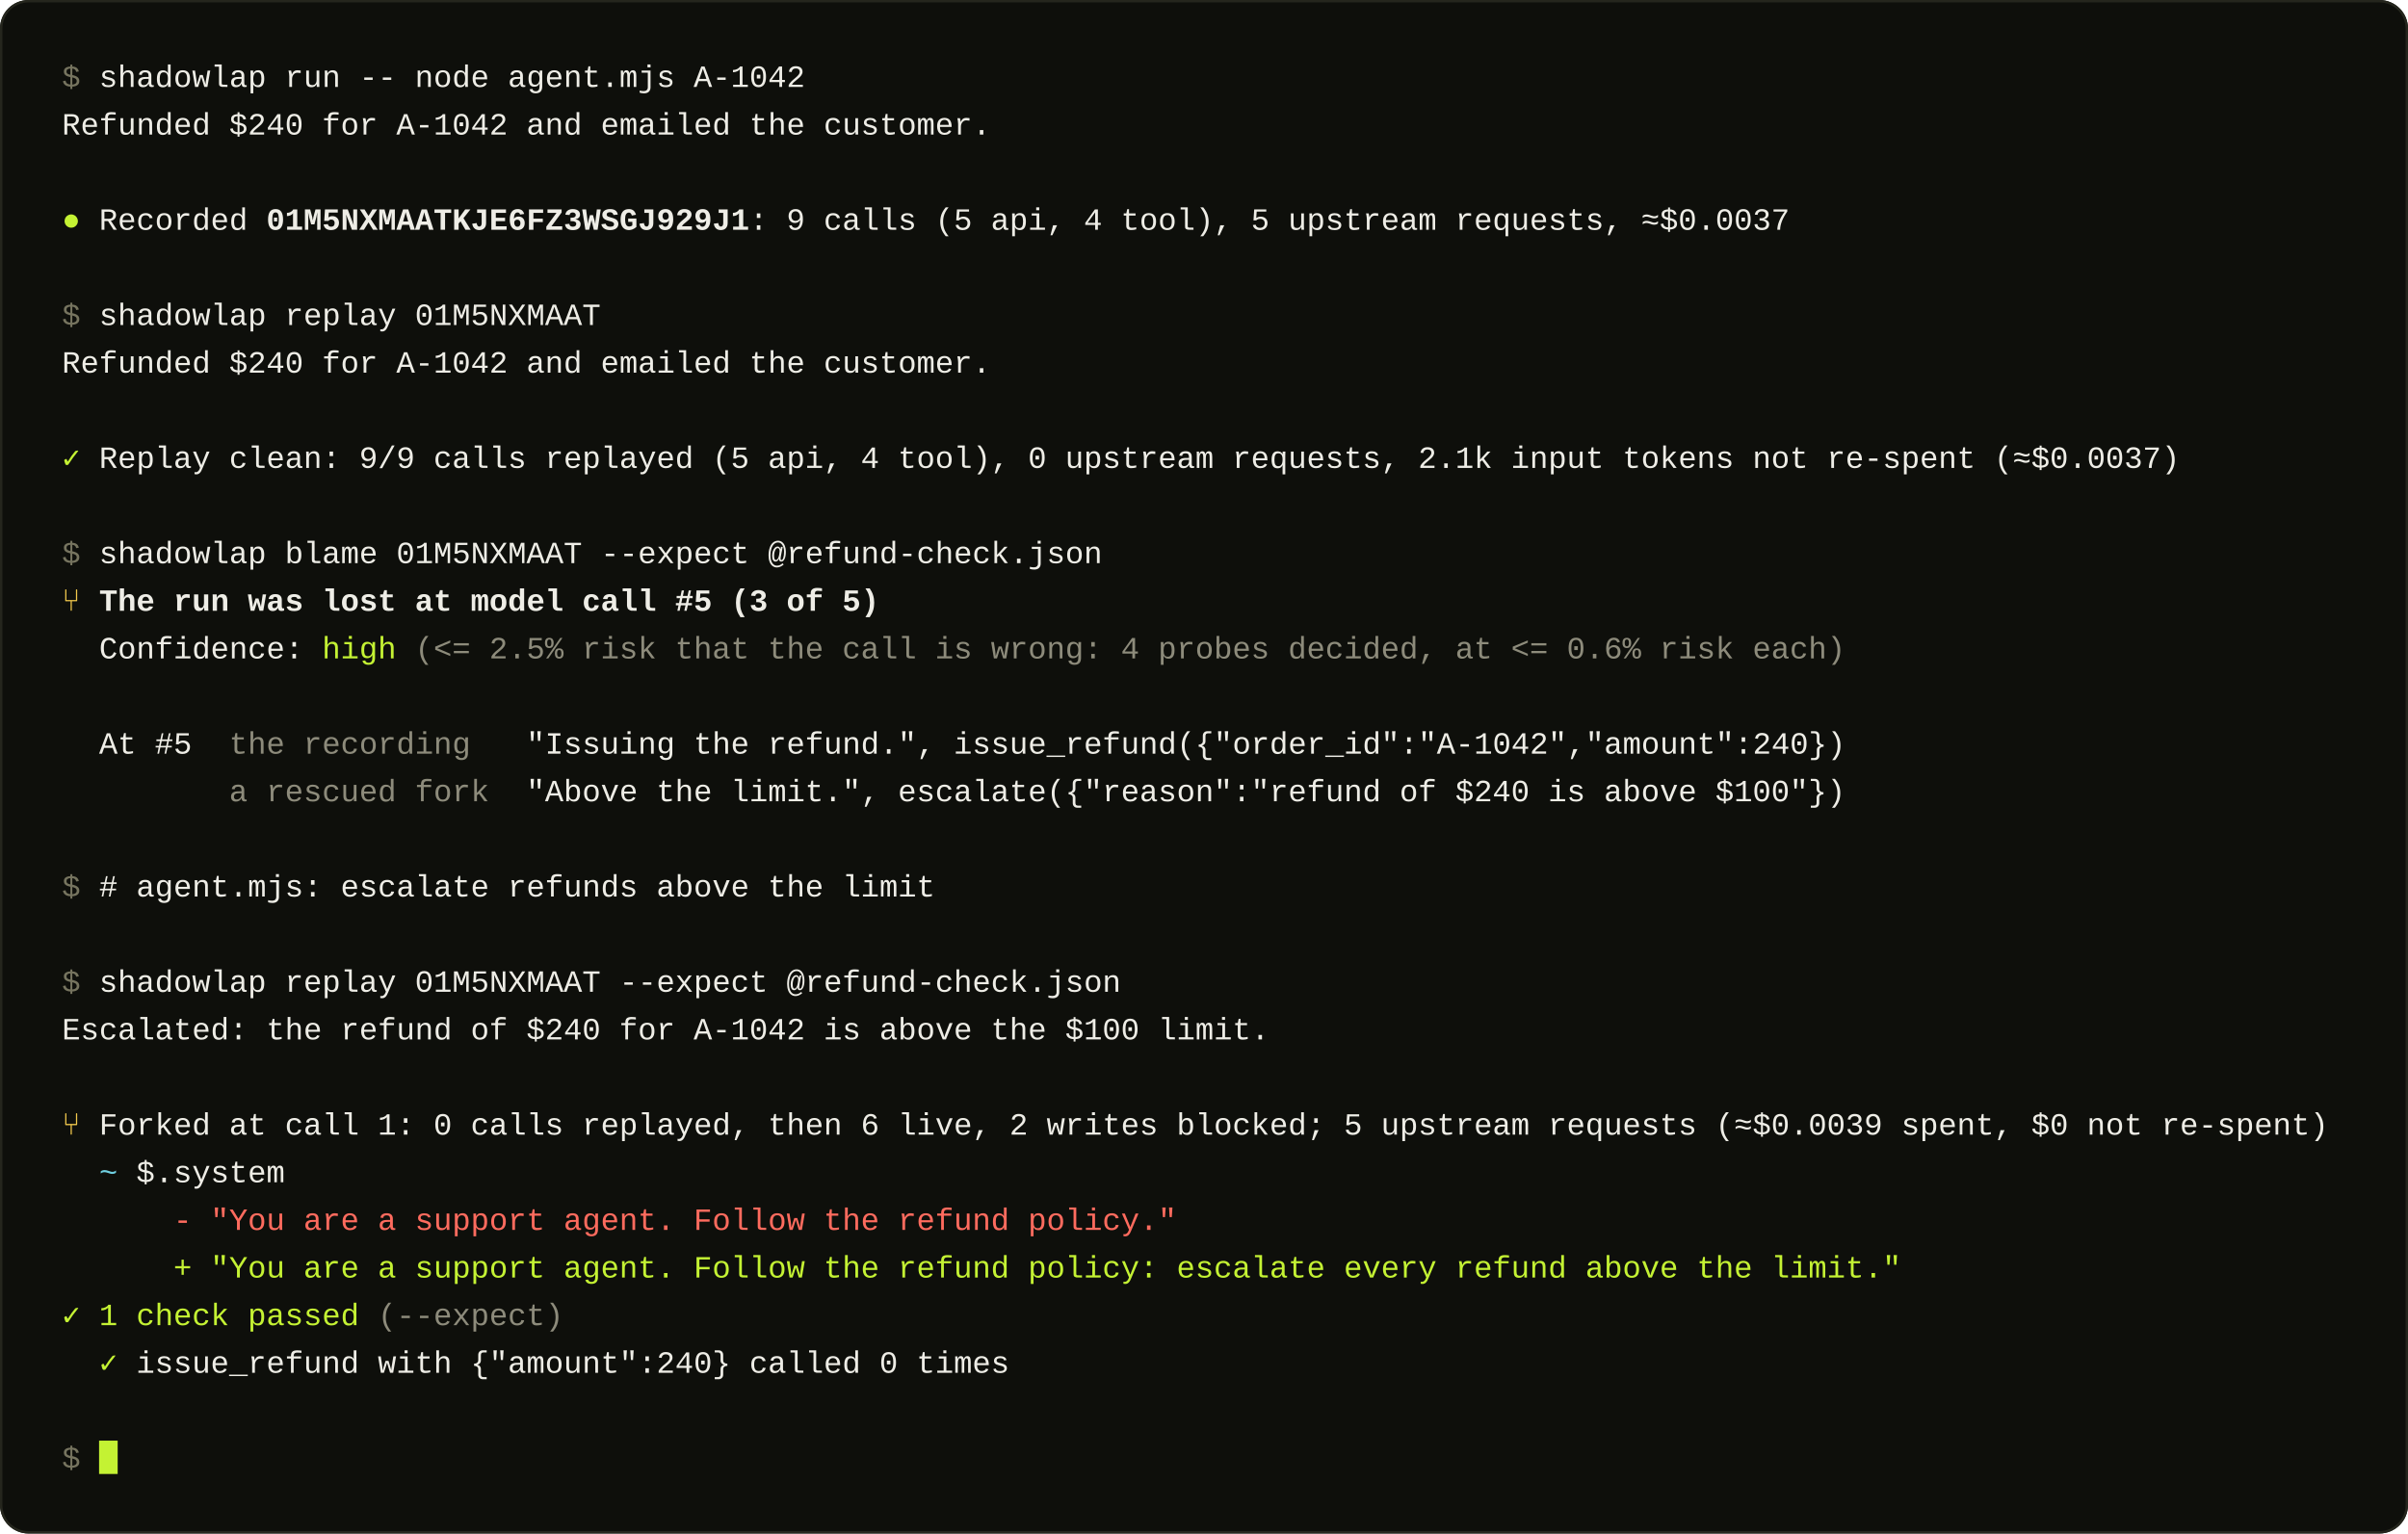
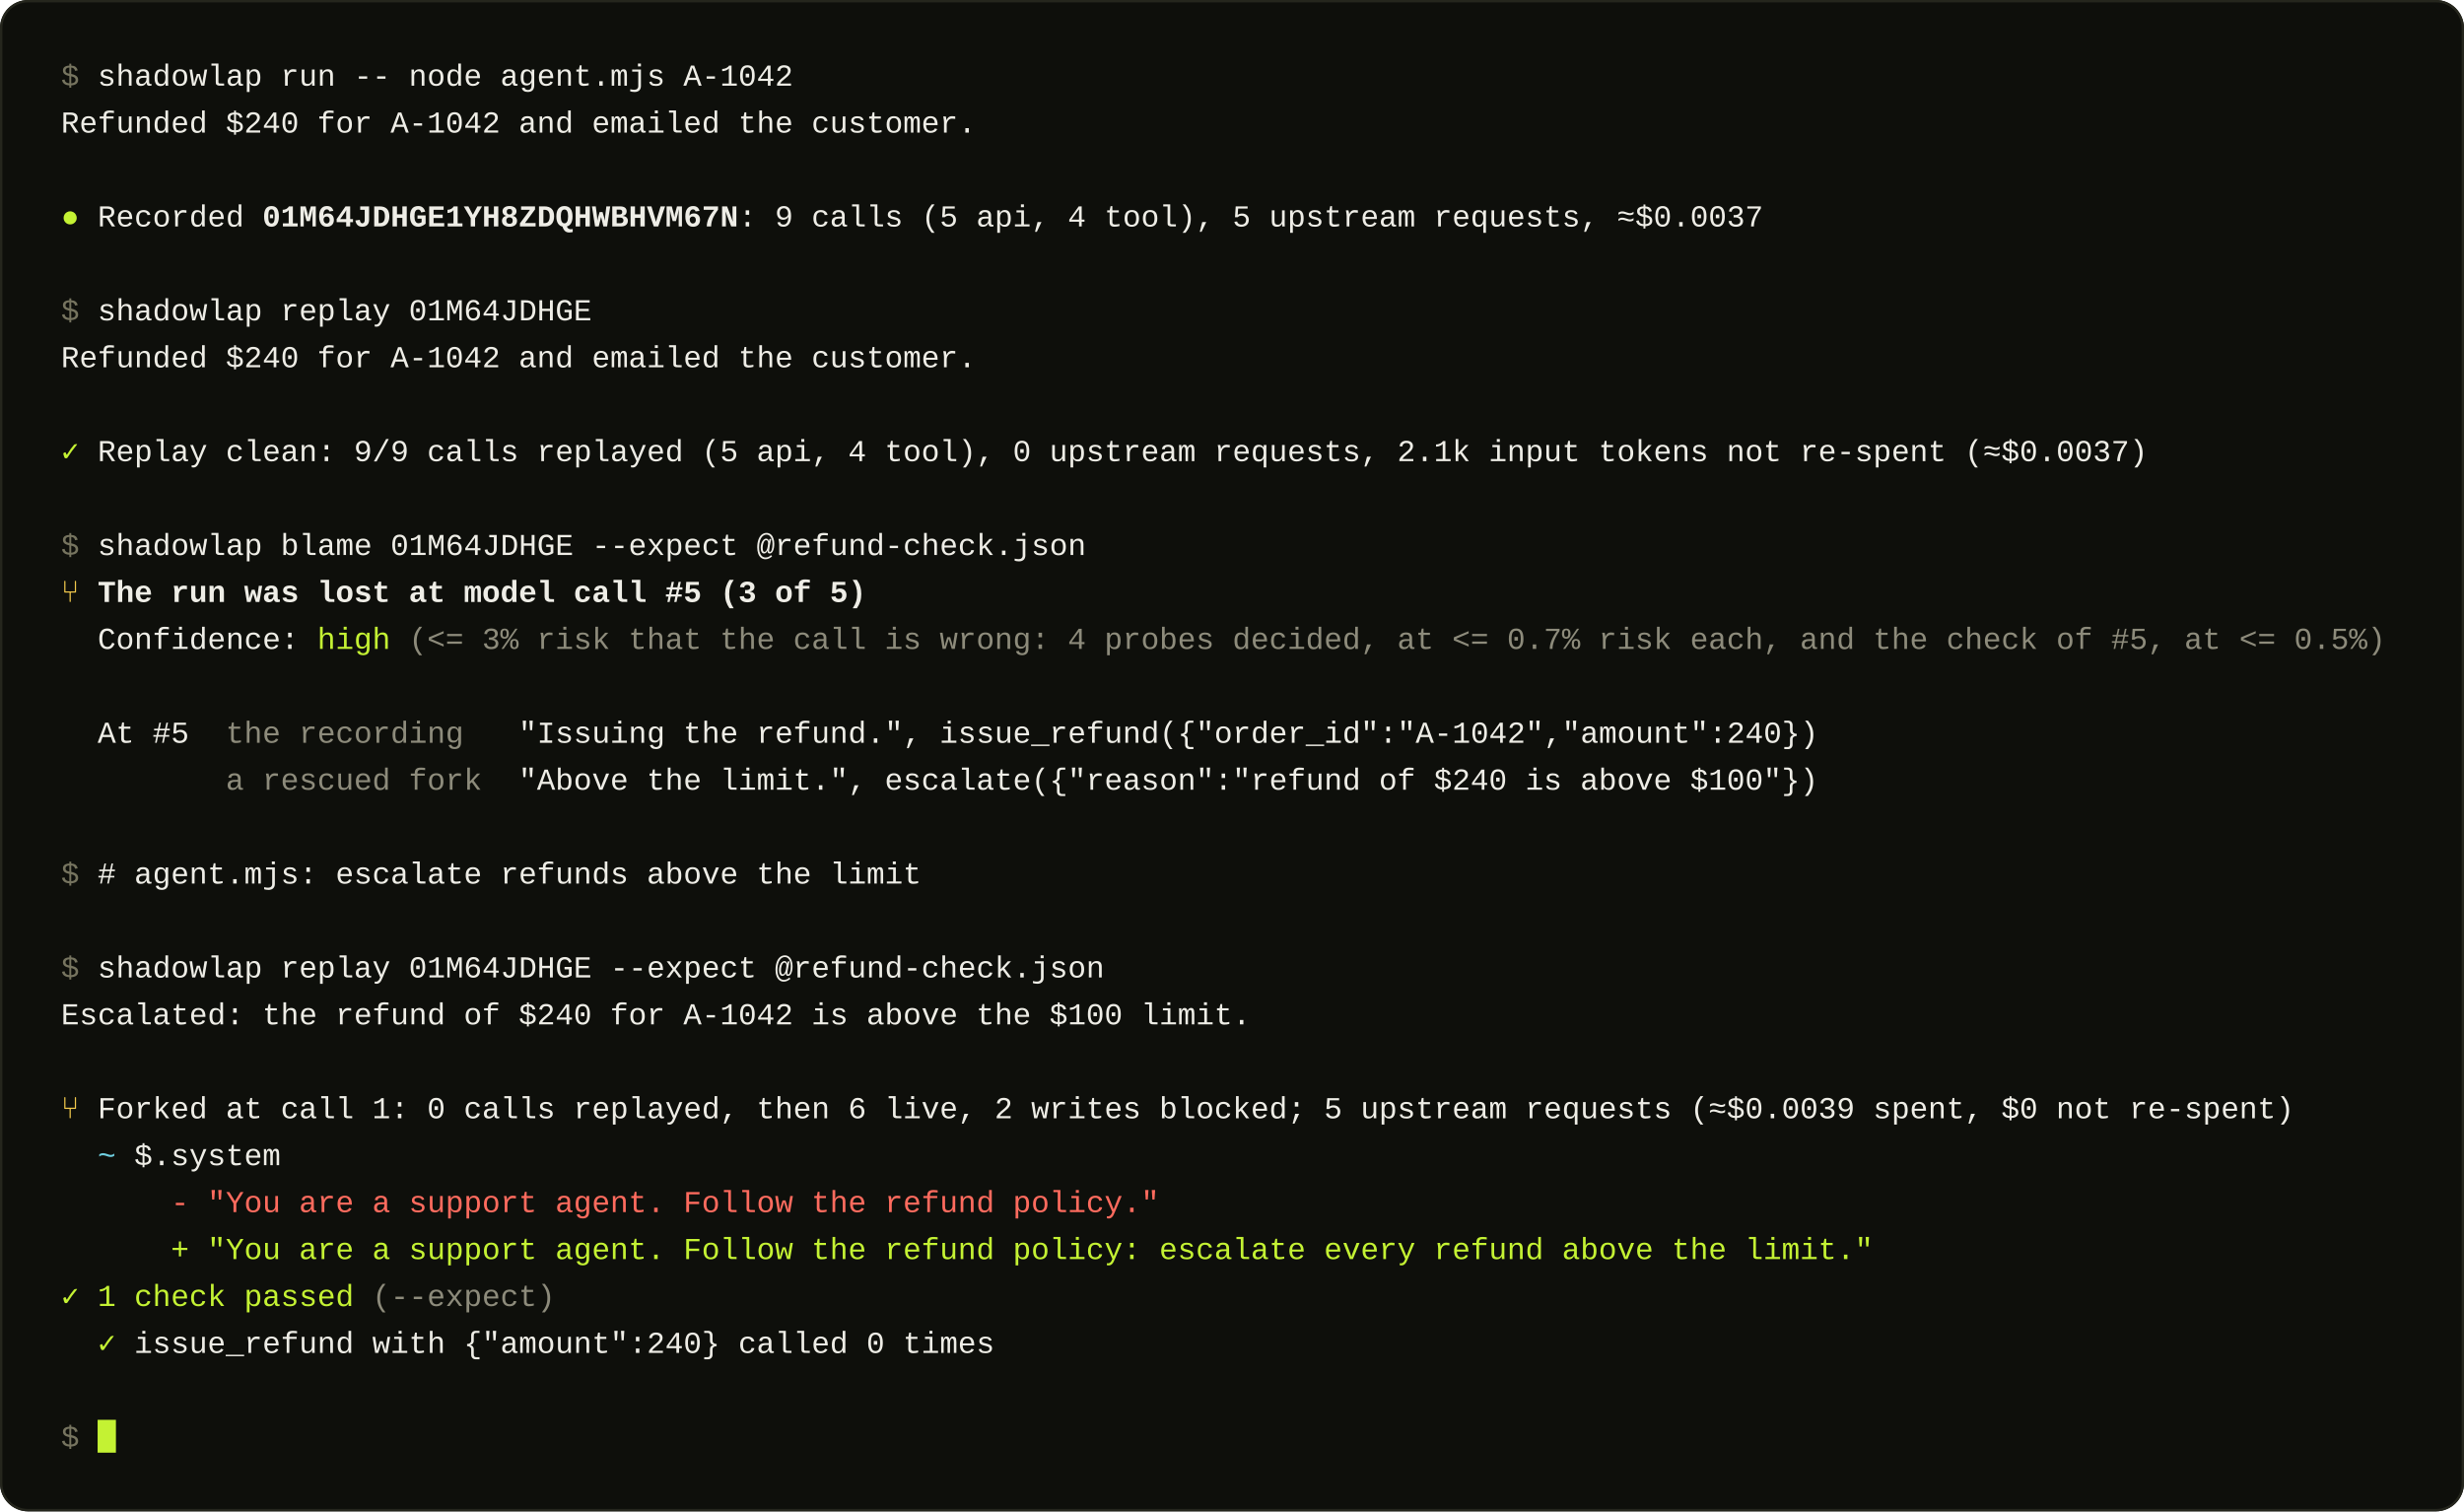
- <svg xmlns="http://www.w3.org/2000/svg" width="1011" height="644" viewBox="0 0 1011 644" role="img" aria-labelledby="title desc">
+ <svg xmlns="http://www.w3.org/2000/svg" width="1050" height="644" viewBox="0 0 1050 644" role="img" aria-labelledby="title desc">
  <style>
text{font-family:ui-monospace,SFMono-Regular,"SF Mono",Menlo,Consolas,"Liberation Mono","DejaVu Sans Mono",monospace;font-size:13px;fill:#eeede6;white-space:pre}
</style>
-   <rect width="1011" height="644" rx="12" fill="#0e0f0b" />
-   <rect x="0.5" y="0.5" width="1010" height="643" rx="11.5" fill="none" stroke="#25261d" />
+   <rect width="1050" height="644" rx="12" fill="#0e0f0b" />
+   <rect x="0.5" y="0.5" width="1049" height="643" rx="11.5" fill="none" stroke="#25261d" />
  <text y="36.5">
    <tspan x="26" fill="#76745f">$</tspan>
    <tspan x="41.6">shadowlap</tspan>
    <tspan x="119.6">run</tspan>
    <tspan x="150.8">--</tspan>
    <tspan x="174.2">node</tspan>
    <tspan x="213.2">agent.mjs</tspan>
    <tspan x="291.2">A-1042</tspan>
  </text>
  <text y="56.5">
    <tspan x="26.0">Refunded</tspan>
    <tspan x="96.2">$240</tspan>
    <tspan x="135.2">for</tspan>
    <tspan x="166.4">A-1042</tspan>
    <tspan x="221.0">and</tspan>
    <tspan x="252.2">emailed</tspan>
    <tspan x="314.6">the</tspan>
    <tspan x="345.8">customer.</tspan>
  </text>
  <text y="96.5">
    <tspan x="26.0" fill="#c4f233">●</tspan>
    <tspan x="41.6">Recorded</tspan>
-     <tspan x="111.8" font-weight="700">01M5NXMAATKJE6FZ3WSGJ929J1</tspan>
+     <tspan x="111.8" font-weight="700">01M64JDHGE1YH8ZDQHWBHVM67N</tspan>
    <tspan x="314.6">:</tspan>
    <tspan x="330.2">9</tspan>
    <tspan x="345.8">calls</tspan>
    <tspan x="392.6">(5</tspan>
    <tspan x="416.0">api,</tspan>
    <tspan x="455.0">4</tspan>
    <tspan x="470.6">tool),</tspan>
    <tspan x="525.2">5</tspan>
    <tspan x="540.8">upstream</tspan>
    <tspan x="611.0">requests,</tspan>
    <tspan x="689.0">≈</tspan>
    <tspan x="696.8">$0.0037</tspan>
  </text>
  <text y="136.5">
    <tspan x="26" fill="#76745f">$</tspan>
    <tspan x="41.6">shadowlap</tspan>
    <tspan x="119.6">replay</tspan>
-     <tspan x="174.2">01M5NXMAAT</tspan>
+     <tspan x="174.2">01M64JDHGE</tspan>
  </text>
  <text y="156.5">
    <tspan x="26.0">Refunded</tspan>
    <tspan x="96.2">$240</tspan>
    <tspan x="135.2">for</tspan>
    <tspan x="166.4">A-1042</tspan>
    <tspan x="221.0">and</tspan>
    <tspan x="252.2">emailed</tspan>
    <tspan x="314.6">the</tspan>
    <tspan x="345.8">customer.</tspan>
  </text>
  <text y="196.5">
    <tspan x="26.0" fill="#c4f233">✓</tspan>
    <tspan x="41.6">Replay</tspan>
    <tspan x="96.2">clean:</tspan>
    <tspan x="150.8">9/9</tspan>
    <tspan x="182.0">calls</tspan>
    <tspan x="228.8">replayed</tspan>
    <tspan x="299.0">(5</tspan>
    <tspan x="322.4">api,</tspan>
    <tspan x="361.4">4</tspan>
    <tspan x="377.0">tool),</tspan>
    <tspan x="431.6">0</tspan>
    <tspan x="447.2">upstream</tspan>
    <tspan x="517.4">requests,</tspan>
    <tspan x="595.4">2.1k</tspan>
    <tspan x="634.4">input</tspan>
    <tspan x="681.2">tokens</tspan>
    <tspan x="735.8">not</tspan>
    <tspan x="767.0">re-spent</tspan>
    <tspan x="837.2">(</tspan>
    <tspan x="845.0">≈</tspan>
    <tspan x="852.8">$0.0037)</tspan>
  </text>
  <text y="236.5">
    <tspan x="26" fill="#76745f">$</tspan>
    <tspan x="41.6">shadowlap</tspan>
    <tspan x="119.6">blame</tspan>
-     <tspan x="166.4">01M5NXMAAT</tspan>
+     <tspan x="166.4">01M64JDHGE</tspan>
    <tspan x="252.2">--expect</tspan>
    <tspan x="322.4">@refund-check.json</tspan>
  </text>
  <text y="256.5">
    <tspan x="26.0" fill="#f2c94c">⑂</tspan>
    <tspan x="41.6" font-weight="700">The</tspan>
    <tspan x="72.8" font-weight="700">run</tspan>
    <tspan x="104.0" font-weight="700">was</tspan>
    <tspan x="135.2" font-weight="700">lost</tspan>
    <tspan x="174.2" font-weight="700">at</tspan>
    <tspan x="197.6" font-weight="700">model</tspan>
    <tspan x="244.4" font-weight="700">call</tspan>
    <tspan x="283.4" font-weight="700">#5</tspan>
    <tspan x="306.8" font-weight="700">(3</tspan>
    <tspan x="330.2" font-weight="700">of</tspan>
    <tspan x="353.6" font-weight="700">5)</tspan>
  </text>
  <text y="276.5">
    <tspan x="41.6">Confidence:</tspan>
    <tspan x="135.2" fill="#c4f233">high</tspan>
    <tspan x="174.2" fill="#8d8b7b">(&lt;=</tspan>
-     <tspan x="205.4" fill="#8d8b7b">2.5%</tspan>
-     <tspan x="244.4" fill="#8d8b7b">risk</tspan>
-     <tspan x="283.4" fill="#8d8b7b">that</tspan>
-     <tspan x="322.4" fill="#8d8b7b">the</tspan>
-     <tspan x="353.6" fill="#8d8b7b">call</tspan>
-     <tspan x="392.6" fill="#8d8b7b">is</tspan>
-     <tspan x="416.0" fill="#8d8b7b">wrong:</tspan>
-     <tspan x="470.6" fill="#8d8b7b">4</tspan>
-     <tspan x="486.2" fill="#8d8b7b">probes</tspan>
-     <tspan x="540.8" fill="#8d8b7b">decided,</tspan>
-     <tspan x="611.0" fill="#8d8b7b">at</tspan>
-     <tspan x="634.4" fill="#8d8b7b">&lt;=</tspan>
-     <tspan x="657.8" fill="#8d8b7b">0.6%</tspan>
-     <tspan x="696.8" fill="#8d8b7b">risk</tspan>
-     <tspan x="735.8" fill="#8d8b7b">each)</tspan>
+     <tspan x="205.4" fill="#8d8b7b">3%</tspan>
+     <tspan x="228.8" fill="#8d8b7b">risk</tspan>
+     <tspan x="267.8" fill="#8d8b7b">that</tspan>
+     <tspan x="306.8" fill="#8d8b7b">the</tspan>
+     <tspan x="338.0" fill="#8d8b7b">call</tspan>
+     <tspan x="377.0" fill="#8d8b7b">is</tspan>
+     <tspan x="400.4" fill="#8d8b7b">wrong:</tspan>
+     <tspan x="455.0" fill="#8d8b7b">4</tspan>
+     <tspan x="470.6" fill="#8d8b7b">probes</tspan>
+     <tspan x="525.2" fill="#8d8b7b">decided,</tspan>
+     <tspan x="595.4" fill="#8d8b7b">at</tspan>
+     <tspan x="618.8" fill="#8d8b7b">&lt;=</tspan>
+     <tspan x="642.2" fill="#8d8b7b">0.7%</tspan>
+     <tspan x="681.2" fill="#8d8b7b">risk</tspan>
+     <tspan x="720.2" fill="#8d8b7b">each,</tspan>
+     <tspan x="767.0" fill="#8d8b7b">and</tspan>
+     <tspan x="798.2" fill="#8d8b7b">the</tspan>
+     <tspan x="829.4" fill="#8d8b7b">check</tspan>
+     <tspan x="876.2" fill="#8d8b7b">of</tspan>
+     <tspan x="899.6" fill="#8d8b7b">#5,</tspan>
+     <tspan x="930.8" fill="#8d8b7b">at</tspan>
+     <tspan x="954.2" fill="#8d8b7b">&lt;=</tspan>
+     <tspan x="977.6" fill="#8d8b7b">0.5%)</tspan>
  </text>
  <text y="316.5">
    <tspan x="41.6">At</tspan>
    <tspan x="65.0">#5</tspan>
    <tspan x="96.2" fill="#8d8b7b">the</tspan>
    <tspan x="127.4" fill="#8d8b7b">recording</tspan>
    <tspan x="221.0">"Issuing</tspan>
    <tspan x="291.2">the</tspan>
    <tspan x="322.4">refund.",</tspan>
    <tspan x="400.4">issue_refund({"order_id":"A-1042","amount":240})</tspan>
  </text>
  <text y="336.5">
    <tspan x="96.2" fill="#8d8b7b">a</tspan>
    <tspan x="111.8" fill="#8d8b7b">rescued</tspan>
    <tspan x="174.2" fill="#8d8b7b">fork</tspan>
    <tspan x="221.0">"Above</tspan>
    <tspan x="275.6">the</tspan>
    <tspan x="306.8">limit.",</tspan>
    <tspan x="377.0">escalate({"reason":"refund</tspan>
    <tspan x="587.6">of</tspan>
    <tspan x="611.0">$240</tspan>
    <tspan x="650.0">is</tspan>
    <tspan x="673.4">above</tspan>
    <tspan x="720.2">$100"})</tspan>
  </text>
  <text y="376.5">
    <tspan x="26" fill="#76745f">$</tspan>
    <tspan x="41.6">#</tspan>
    <tspan x="57.2">agent.mjs:</tspan>
    <tspan x="143.0">escalate</tspan>
    <tspan x="213.2">refunds</tspan>
    <tspan x="275.6">above</tspan>
    <tspan x="322.4">the</tspan>
    <tspan x="353.6">limit</tspan>
  </text>
  <text y="416.5">
    <tspan x="26" fill="#76745f">$</tspan>
    <tspan x="41.6">shadowlap</tspan>
    <tspan x="119.6">replay</tspan>
-     <tspan x="174.2">01M5NXMAAT</tspan>
+     <tspan x="174.2">01M64JDHGE</tspan>
    <tspan x="260.0">--expect</tspan>
    <tspan x="330.2">@refund-check.json</tspan>
  </text>
  <text y="436.5">
    <tspan x="26.0">Escalated:</tspan>
    <tspan x="111.8">the</tspan>
    <tspan x="143.0">refund</tspan>
    <tspan x="197.6">of</tspan>
    <tspan x="221.0">$240</tspan>
    <tspan x="260.0">for</tspan>
    <tspan x="291.2">A-1042</tspan>
    <tspan x="345.8">is</tspan>
    <tspan x="369.2">above</tspan>
    <tspan x="416.0">the</tspan>
    <tspan x="447.2">$100</tspan>
    <tspan x="486.2">limit.</tspan>
  </text>
  <text y="476.5">
    <tspan x="26.0" fill="#f2c94c">⑂</tspan>
    <tspan x="41.6">Forked</tspan>
    <tspan x="96.2">at</tspan>
    <tspan x="119.6">call</tspan>
    <tspan x="158.6">1:</tspan>
    <tspan x="182.0">0</tspan>
    <tspan x="197.6">calls</tspan>
    <tspan x="244.4">replayed,</tspan>
    <tspan x="322.4">then</tspan>
    <tspan x="361.4">6</tspan>
    <tspan x="377.0">live,</tspan>
    <tspan x="423.8">2</tspan>
    <tspan x="439.4">writes</tspan>
    <tspan x="494.0">blocked;</tspan>
    <tspan x="564.2">5</tspan>
    <tspan x="579.8">upstream</tspan>
    <tspan x="650.0">requests</tspan>
    <tspan x="720.2">(</tspan>
    <tspan x="728.0">≈</tspan>
    <tspan x="735.8">$0.0039</tspan>
    <tspan x="798.2">spent,</tspan>
    <tspan x="852.8">$0</tspan>
    <tspan x="876.2">not</tspan>
    <tspan x="907.4">re-spent)</tspan>
  </text>
  <text y="496.5">
    <tspan x="41.6" fill="#6fcfe0">~</tspan>
    <tspan x="57.2">$.system</tspan>
  </text>
  <text y="516.5">
    <tspan x="72.8" fill="#ff6b5e">-</tspan>
    <tspan x="88.4" fill="#ff6b5e">"You</tspan>
    <tspan x="127.4" fill="#ff6b5e">are</tspan>
    <tspan x="158.6" fill="#ff6b5e">a</tspan>
    <tspan x="174.2" fill="#ff6b5e">support</tspan>
    <tspan x="236.6" fill="#ff6b5e">agent.</tspan>
    <tspan x="291.2" fill="#ff6b5e">Follow</tspan>
    <tspan x="345.8" fill="#ff6b5e">the</tspan>
    <tspan x="377.0" fill="#ff6b5e">refund</tspan>
    <tspan x="431.6" fill="#ff6b5e">policy."</tspan>
  </text>
  <text y="536.5">
    <tspan x="72.8" fill="#c4f233">+</tspan>
    <tspan x="88.4" fill="#c4f233">"You</tspan>
    <tspan x="127.4" fill="#c4f233">are</tspan>
    <tspan x="158.6" fill="#c4f233">a</tspan>
    <tspan x="174.2" fill="#c4f233">support</tspan>
    <tspan x="236.6" fill="#c4f233">agent.</tspan>
    <tspan x="291.2" fill="#c4f233">Follow</tspan>
    <tspan x="345.8" fill="#c4f233">the</tspan>
    <tspan x="377.0" fill="#c4f233">refund</tspan>
    <tspan x="431.6" fill="#c4f233">policy:</tspan>
    <tspan x="494.0" fill="#c4f233">escalate</tspan>
    <tspan x="564.2" fill="#c4f233">every</tspan>
    <tspan x="611.0" fill="#c4f233">refund</tspan>
    <tspan x="665.6" fill="#c4f233">above</tspan>
    <tspan x="712.4" fill="#c4f233">the</tspan>
    <tspan x="743.6" fill="#c4f233">limit."</tspan>
  </text>
  <text y="556.5">
    <tspan x="26.0" fill="#c4f233">✓</tspan>
    <tspan x="41.6" fill="#c4f233">1</tspan>
    <tspan x="57.2" fill="#c4f233">check</tspan>
    <tspan x="104.0" fill="#c4f233">passed</tspan>
    <tspan x="158.6" fill="#8d8b7b">(--expect)</tspan>
  </text>
  <text y="576.5">
    <tspan x="41.6" fill="#c4f233">✓</tspan>
    <tspan x="57.2">issue_refund</tspan>
    <tspan x="158.6">with</tspan>
    <tspan x="197.6">{"amount":240}</tspan>
    <tspan x="314.6">called</tspan>
    <tspan x="369.2">0</tspan>
    <tspan x="384.8">times</tspan>
  </text>
  <text y="616.5">
    <tspan x="26" fill="#76745f">$</tspan>
  </text>
  <rect x="41.6" y="605" width="7.8" height="14" fill="#c4f233" />
</svg>
